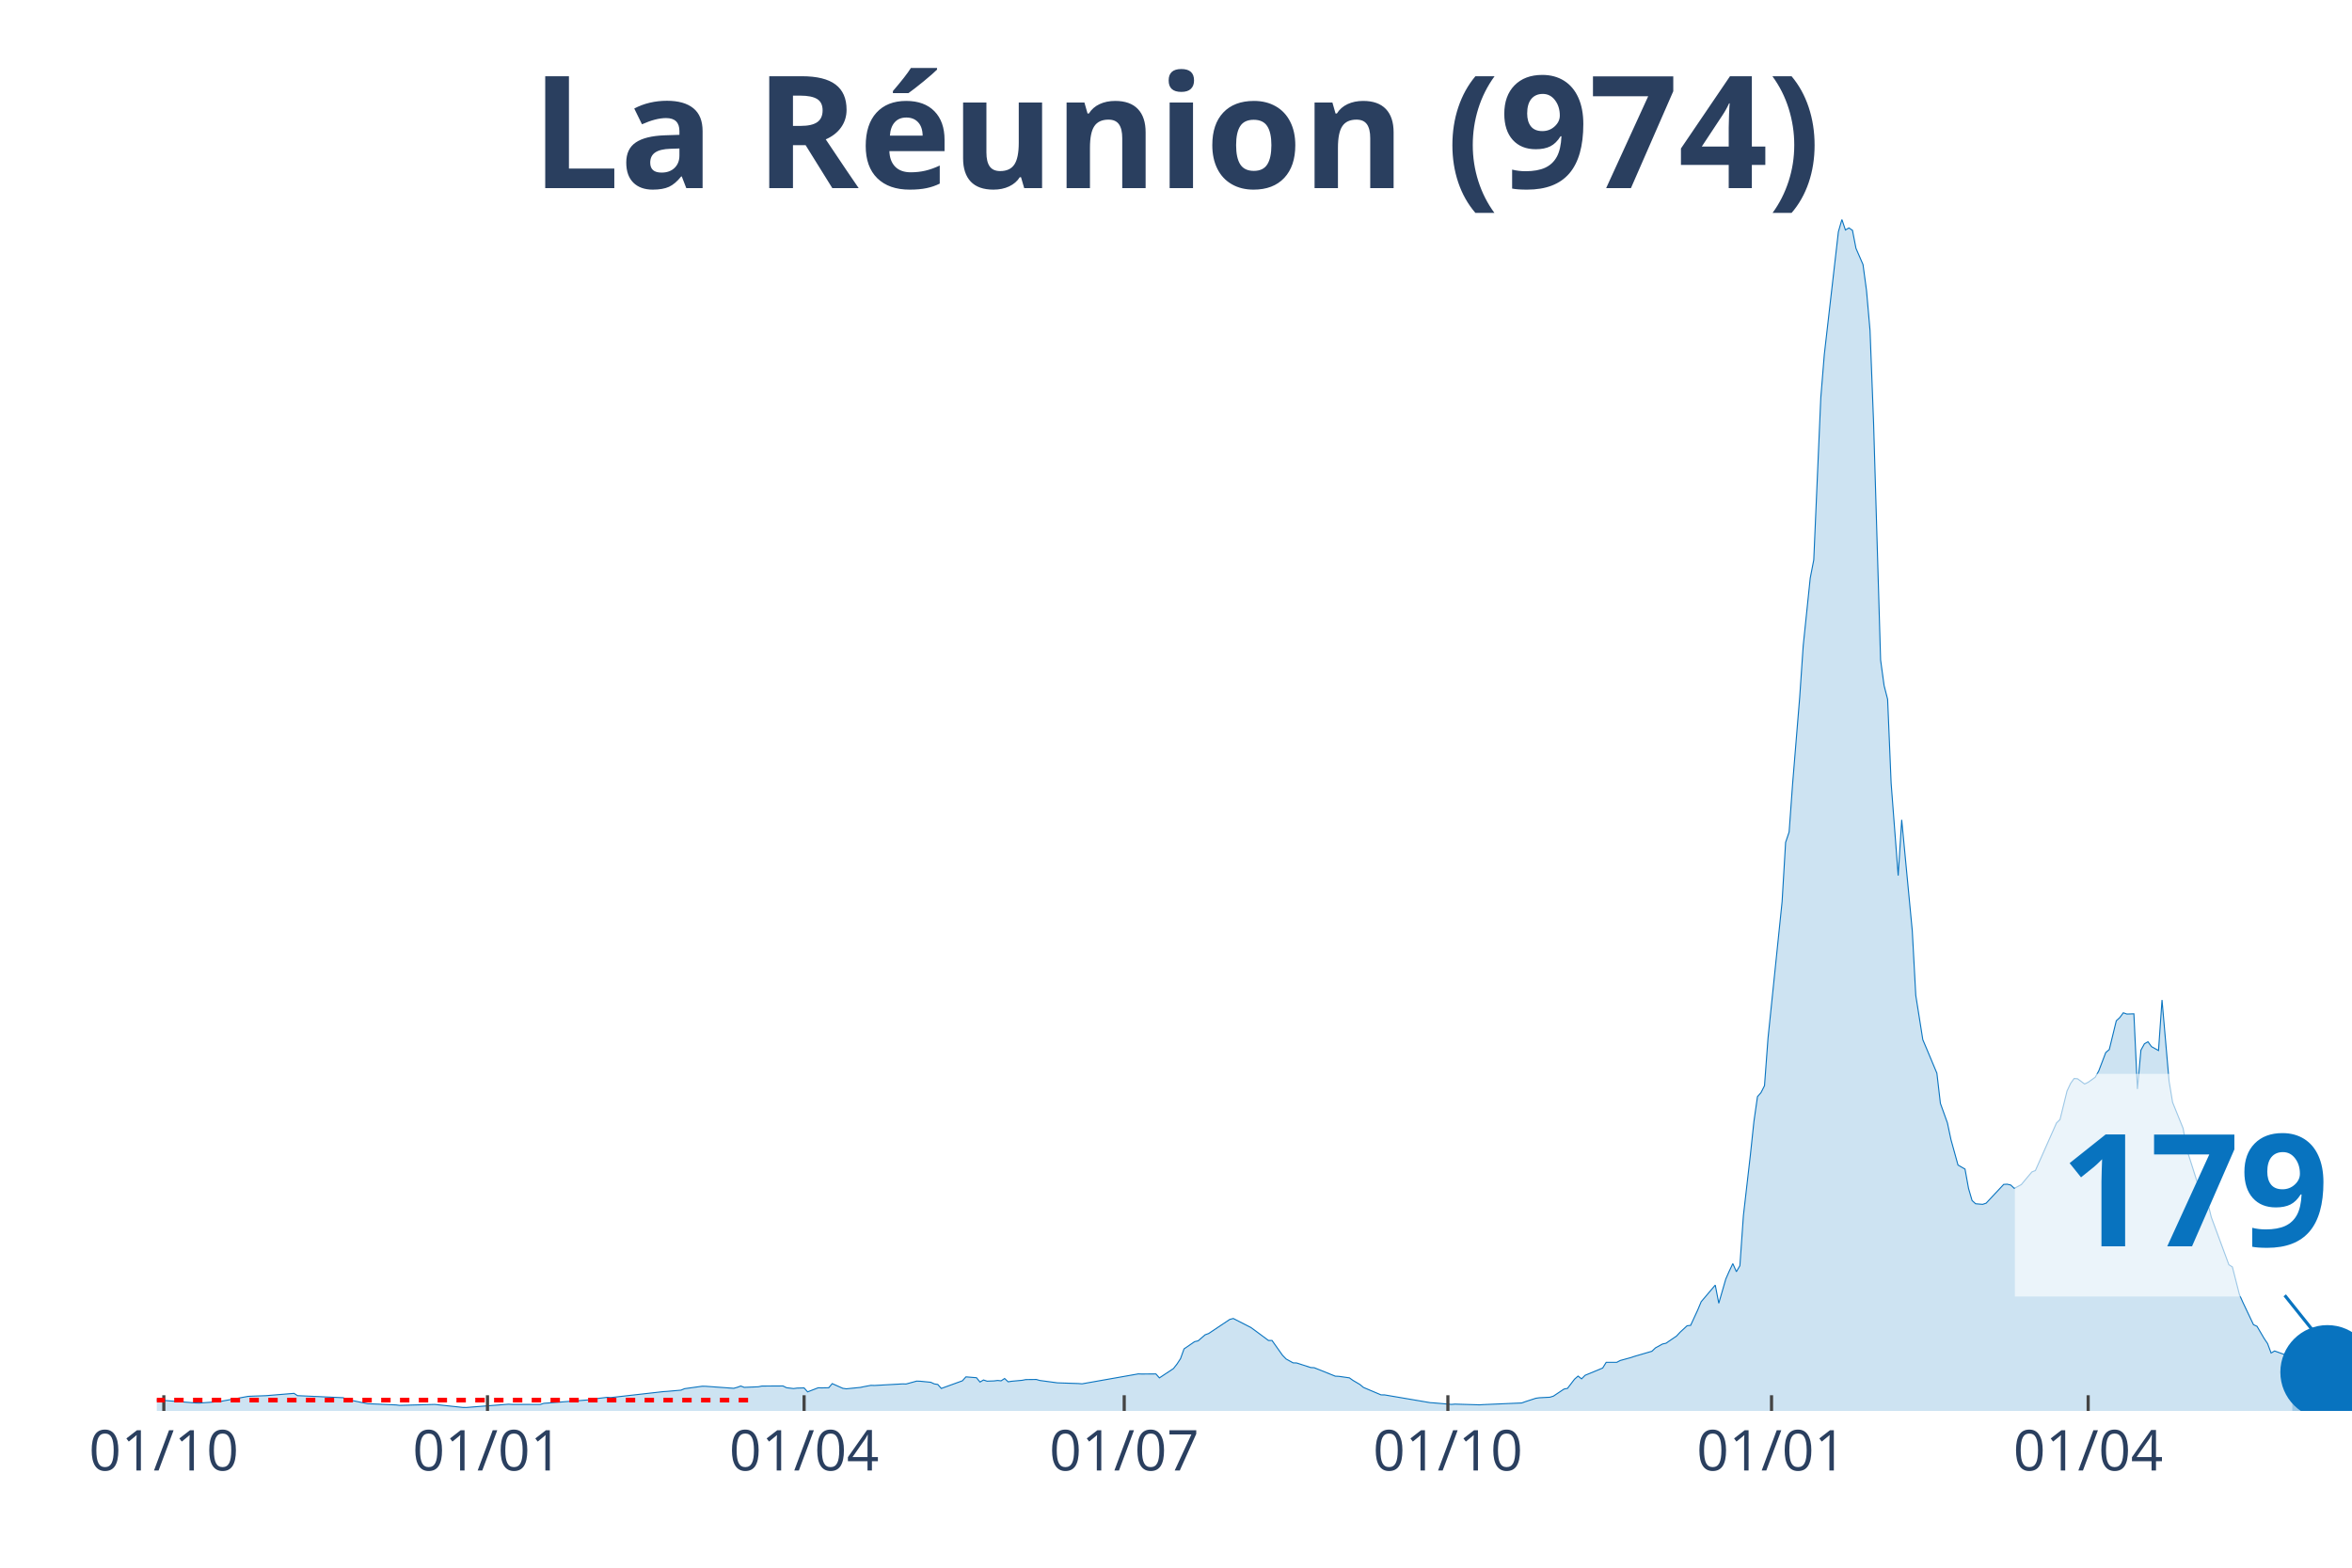
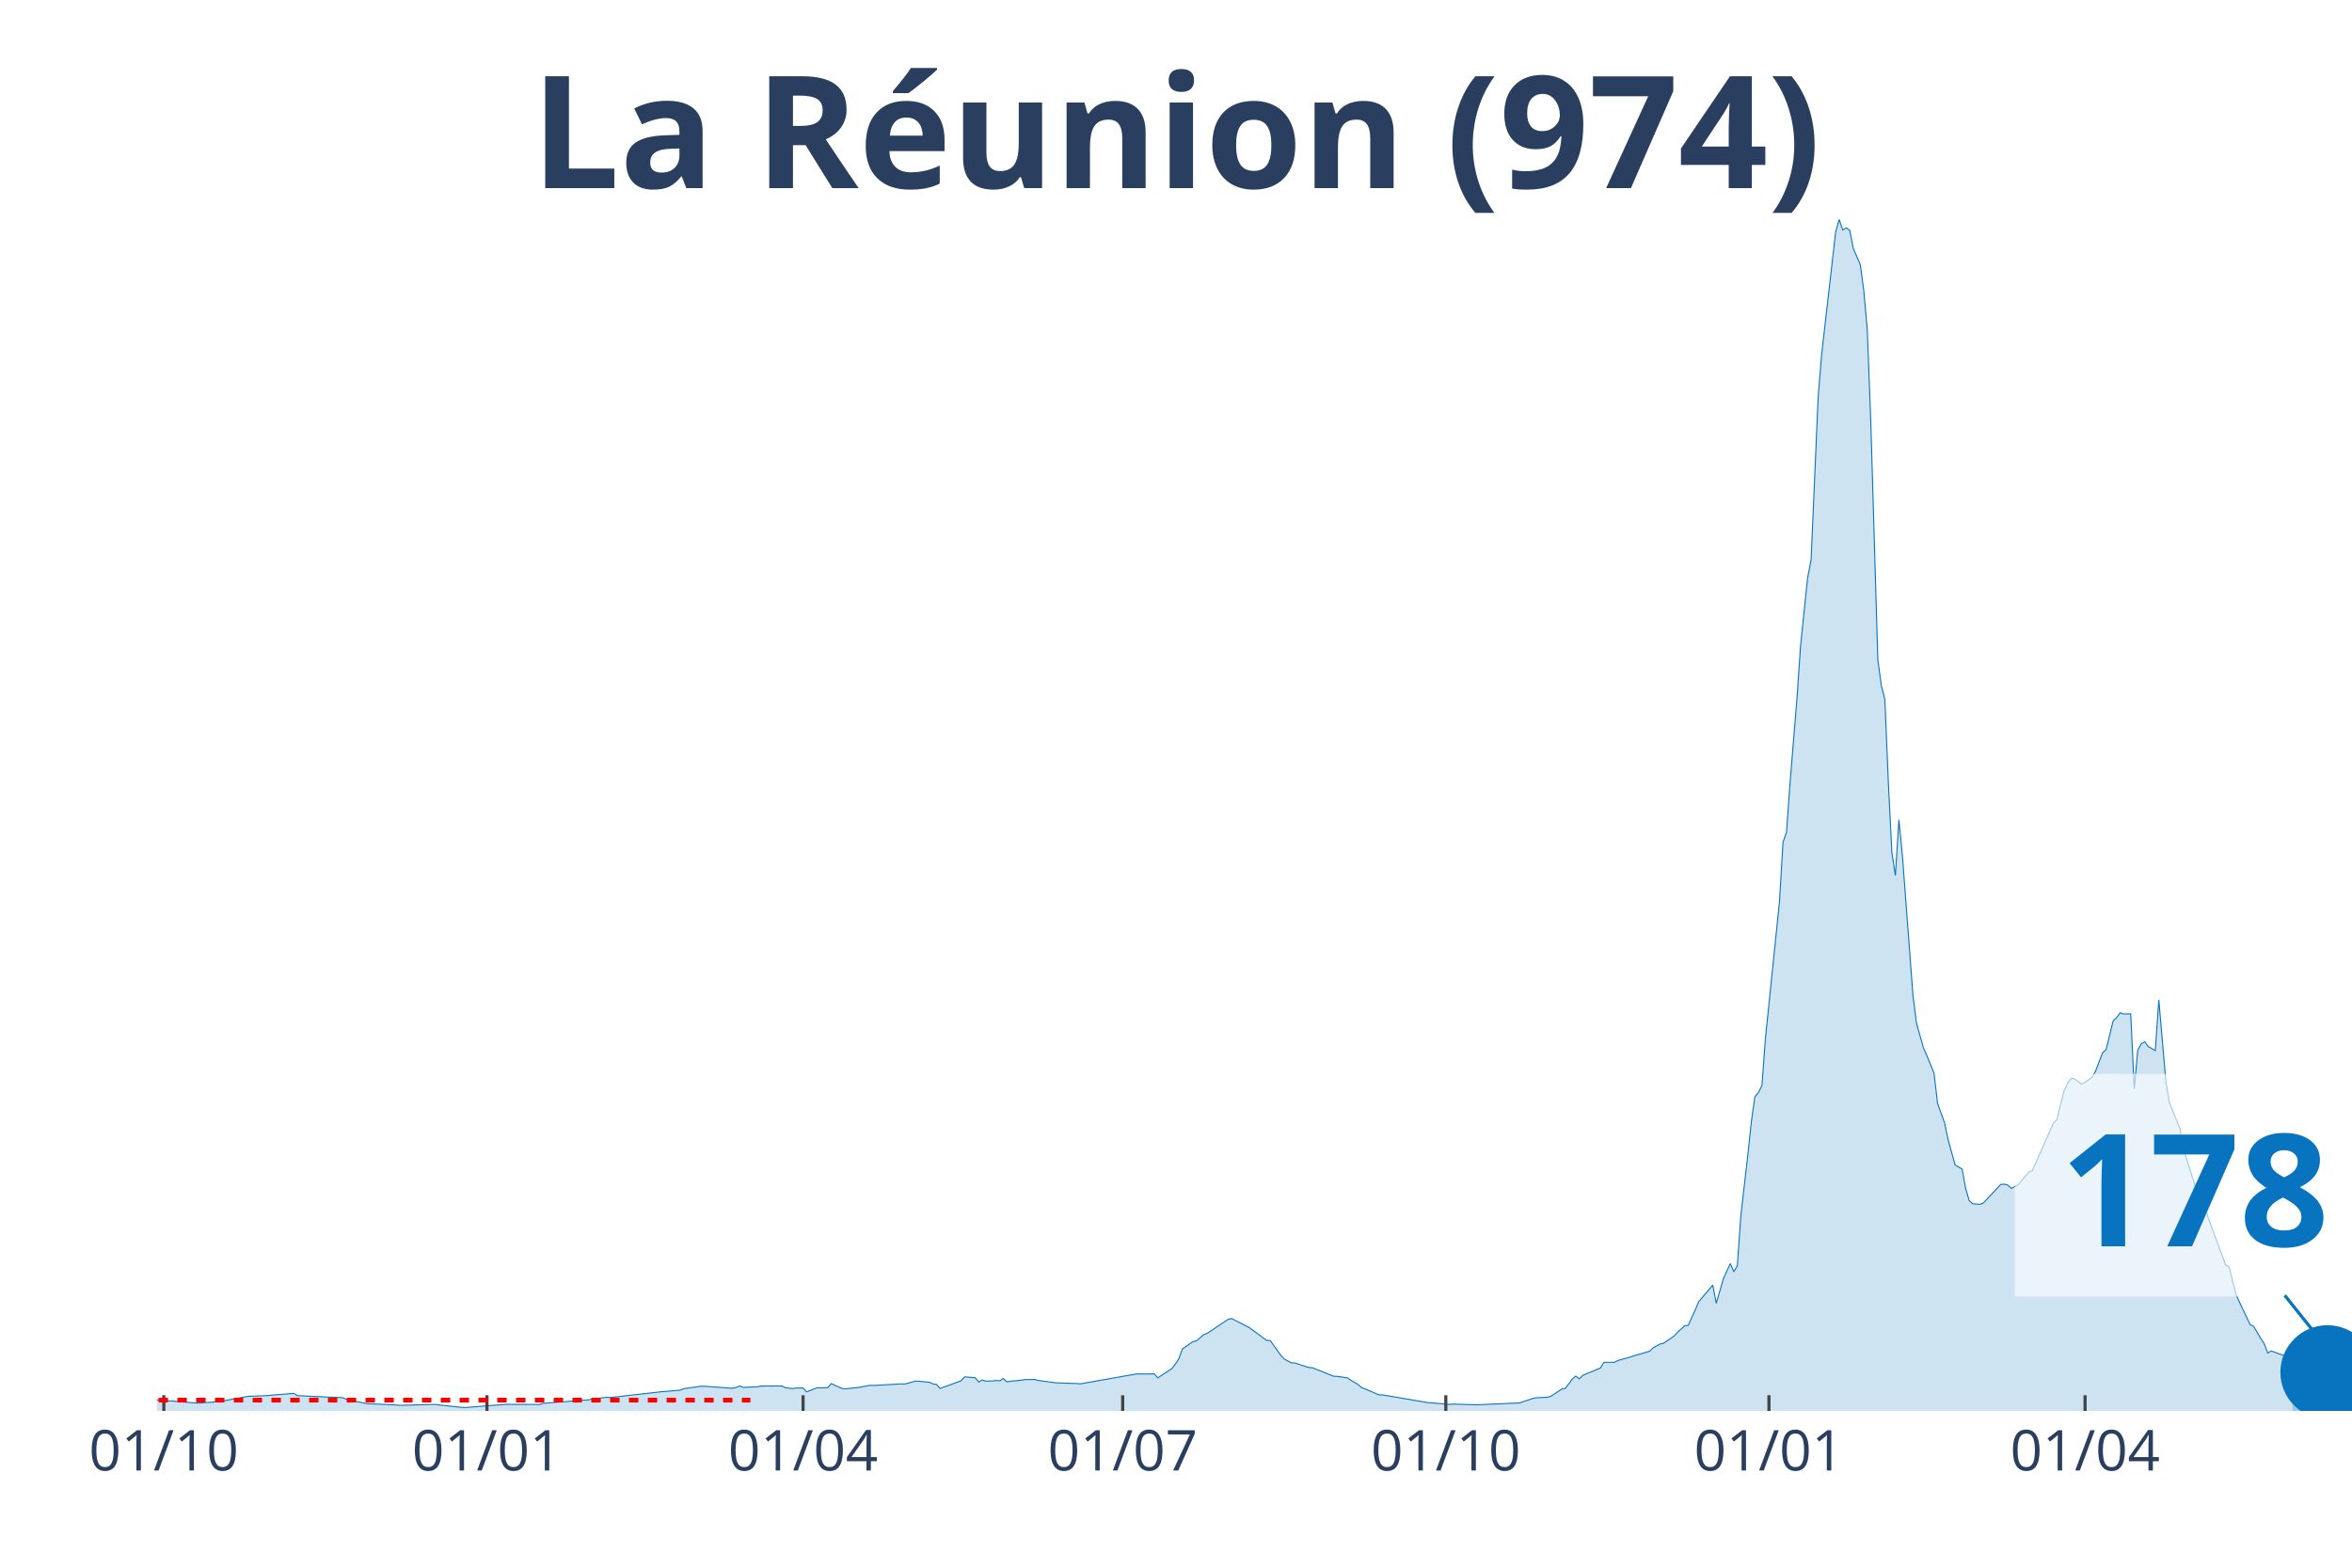
<svg xmlns="http://www.w3.org/2000/svg" class="main-svg" width="1125" height="750" style="" viewBox="0 0 750 500">
  <rect x="0" y="0" width="750" height="500" style="fill: rgb(0, 0, 0); fill-opacity: 0;" />
-   <defs id="defs-c50d89">
+   <defs id="defs-3c6c69">
    <g class="clips">
-       <clipPath id="clipc50d89xyplot" class="plotclip">
+       <clipPath id="clip3c6c69xyplot" class="plotclip">
        <rect width="700" height="380" />
      </clipPath>
-       <clipPath class="axesclip" id="clipc50d89x">
+       <clipPath class="axesclip" id="clip3c6c69x">
        <rect x="50" y="0" width="700" height="500" />
      </clipPath>
-       <clipPath class="axesclip" id="clipc50d89y">
+       <clipPath class="axesclip" id="clip3c6c69y">
        <rect x="0" y="70" width="750" height="380" />
      </clipPath>
-       <clipPath class="axesclip" id="clipc50d89xy">
+       <clipPath class="axesclip" id="clip3c6c69xy">
        <rect x="50" y="70" width="700" height="380" />
      </clipPath>
    </g>
    <g class="gradients" />
  </defs>
  <g class="bglayer">
    <rect class="bg" x="50" y="70" width="700" height="380" style="fill: rgb(0, 0, 0); fill-opacity: 0; stroke-width: 0;" />
  </g>
  <g class="layer-below">
    <g class="imagelayer" />
    <g class="shapelayer" />
  </g>
  <g class="cartesianlayer">
    <g class="subplot xy">
      <g class="layer-subplot">
        <g class="shapelayer" />
        <g class="imagelayer" />
      </g>
      <g class="gridlayer">
        <g class="x">
          <path class="xgrid crisp" transform="translate(52.24,0)" d="M0,70v380" style="stroke: rgb(255, 255, 255); stroke-opacity: 1; stroke-width: 1px;" />
-           <path class="xgrid crisp" transform="translate(155.45,0)" d="M0,70v380" style="stroke: rgb(255, 255, 255); stroke-opacity: 1; stroke-width: 1px;" />
-           <path class="xgrid crisp" transform="translate(256.41,0)" d="M0,70v380" style="stroke: rgb(255, 255, 255); stroke-opacity: 1; stroke-width: 1px;" />
-           <path class="xgrid crisp" transform="translate(358.49,0)" d="M0,70v380" style="stroke: rgb(255, 255, 255); stroke-opacity: 1; stroke-width: 1px;" />
-           <path class="xgrid crisp" transform="translate(461.7,0)" d="M0,70v380" style="stroke: rgb(255, 255, 255); stroke-opacity: 1; stroke-width: 1px;" />
-           <path class="xgrid crisp" transform="translate(564.9,0)" d="M0,70v380" style="stroke: rgb(255, 255, 255); stroke-opacity: 1; stroke-width: 1px;" />
-           <path class="xgrid crisp" transform="translate(665.87,0)" d="M0,70v380" style="stroke: rgb(255, 255, 255); stroke-opacity: 1; stroke-width: 1px;" />
+           <path class="xgrid crisp" transform="translate(155.28,0)" d="M0,70v380" style="stroke: rgb(255, 255, 255); stroke-opacity: 1; stroke-width: 1px;" />
+           <path class="xgrid crisp" transform="translate(256.08,0)" d="M0,70v380" style="stroke: rgb(255, 255, 255); stroke-opacity: 1; stroke-width: 1px;" />
+           <path class="xgrid crisp" transform="translate(358,0)" d="M0,70v380" style="stroke: rgb(255, 255, 255); stroke-opacity: 1; stroke-width: 1px;" />
+           <path class="xgrid crisp" transform="translate(461.04,0)" d="M0,70v380" style="stroke: rgb(255, 255, 255); stroke-opacity: 1; stroke-width: 1px;" />
+           <path class="xgrid crisp" transform="translate(564.08,0)" d="M0,70v380" style="stroke: rgb(255, 255, 255); stroke-opacity: 1; stroke-width: 1px;" />
+           <path class="xgrid crisp" transform="translate(664.88,0)" d="M0,70v380" style="stroke: rgb(255, 255, 255); stroke-opacity: 1; stroke-width: 1px;" />
        </g>
        <g class="y" />
      </g>
      <g class="zerolinelayer" />
      <path class="xlines-below" />
      <path class="ylines-below" />
      <g class="overlines-below" />
      <g class="xaxislayer-below" />
      <g class="yaxislayer-below" />
      <g class="overaxes-below" />
-       <g class="plot" transform="translate(50, 70)" clip-path="url('#clipc50d89xyplot')">
+       <g class="plot" transform="translate(50, 70)" clip-path="url('#clip3c6c69xyplot')">
        <g class="scatterlayer mlayer">
-           <g class="trace scatter trace1194f0" style="stroke-miterlimit: 2;">
+           <g class="trace scatter trace59986f" style="stroke-miterlimit: 2;">
            <g class="fills">
              <g>
-                 <path class="js-fill" d="M680.93,380L-152.56,380L-152.56,379.94L-60.58,379.63L-59.46,379.53L-40.38,376.16L-39.26,376.12L-35.9,376.02L-34.78,375.58L-30.29,374.66L-29.17,374.75L-22.44,375.3L-21.31,375.23L-17.95,375.29L-16.83,375.18L-8.97,375.92L-7.85,375.83L12.34,377.46L13.46,377.5L20.19,377.01L21.31,376.78L29.17,375.35L30.29,375.3L33.65,375.18L34.78,375.14L43.75,374.4L44.87,375.13L59.46,375.79L60.58,376.32L67.31,377.72L68.43,377.75L76.28,378.09L77.4,378.23L88.62,377.93L89.74,378.05L97.6,378.89L98.72,378.9L112.18,377.86L113.3,377.93L122.28,377.94L123.4,377.58L137.98,376.46L139.1,376.2L143.59,375.67L144.71,375.75L161.54,373.84L162.66,373.77L167.15,373.38L168.27,372.91L173.88,372.13L175,372.14L183.97,372.79L185.1,372.47L186.22,372.06L187.34,372.49L191.83,372.3L192.95,372.07L199.68,372.04L200.8,372.6L203.04,372.87L204.17,372.72L206.41,372.66L207.53,373.92L210.9,372.62L212.02,372.65L214.26,372.61L215.38,371.29L218.75,372.79L219.87,372.95L224.36,372.5L225.48,372.26L227.72,371.84L228.85,371.88L237.82,371.38L238.94,371.41L242.31,370.49L243.43,370.53L246.79,370.86L247.92,371.38L249.04,371.56L250.16,372.83L256.89,370.39L258.01,369.14L261.38,369.41L262.5,370.79L263.62,370.13L264.74,370.51L266.99,370.43L268.11,370.29L269.23,370.4L270.35,369.66L271.47,370.71L272.6,370.54L275.96,370.23L277.08,370.01L280.45,369.97L281.57,370.29L287.18,371.04L288.3,371.08L293.91,371.27L295.03,371.36L312.98,368.19L314.1,368.23L318.59,368.2L319.71,369.46L324.2,366.48L325.32,365.05L326.44,363.33L327.56,360.22L330.93,357.91L332.05,357.65L334.29,355.72L335.42,355.31L342.15,350.81L343.27,350.52L348.88,353.39L350,354.2L354.49,357.53L355.61,357.52L358.97,362.26L360.1,363.43L362.34,364.67L363.46,364.7L367.95,366.16L369.07,366.22L375.8,368.92L376.92,368.97L380.29,369.45L381.41,370.25L383.65,371.57L384.78,372.51L390.38,374.88L391.51,374.89L406.09,377.37L407.21,377.44L412.82,377.92L413.94,377.83L421.79,378.06L422.92,377.99L435.26,377.46L436.38,377.05L439.74,375.96L440.87,375.8L444.23,375.63L445.35,375.28L448.72,373.03L449.84,372.81L452.08,369.88L453.21,368.89L454.33,369.77L455.45,368.64L461.06,366.32L462.18,364.5L465.54,364.5L466.67,363.91L470.03,362.99L471.15,362.61L476.76,360.97L477.88,359.9L480.13,358.66L481.25,358.41L484.62,356.11L485.74,354.9L487.98,352.84L489.1,352.71L491.35,347.84L492.47,345.16L496.96,339.87L498.08,345.66L500.32,337.92L501.44,335.37L502.56,333.02L503.69,335.6L504.81,333.69L505.93,317.72L508.17,298.25L509.29,287.65L510.42,279.76L511.54,278.48L512.66,276.27L513.78,261.13L518.27,217.59L519.39,198.67L520.51,195.36L521.63,179.87L523.88,152.43L525,135.98L527.24,114.38L528.37,108.57L530.61,56.87L531.73,43.06L536.22,3.92L537.34,0L538.46,3.35L539.58,2.69L540.71,3.45L541.83,9.21L544.07,14.37L545.19,22.64L546.31,35.37L547.44,64.75L549.68,140.48L550.8,148.67L551.92,153.03L553.04,179.8L555.29,209.25L556.41,191.47L559.78,226.84L560.9,247.45L563.14,261.6L564.26,264.24L567.63,272.29L568.75,281.91L570.99,288.14L572.12,293.48L574.36,301.57L575.48,302.22L576.6,302.87L577.72,309.03L578.85,312.89L579.97,313.92L582.21,314.11L583.33,313.74L588.94,307.75L590.06,307.69L591.19,307.96L592.31,309.02L594.55,307.82L595.67,306.46L597.92,303.78L599.04,303.34L605.77,288.16L606.89,287.07L609.13,277.96L610.26,275.56L611.38,273.98L612.5,274.07L614.74,275.73L615.87,275.18L618.11,273.58L619.23,271.6L621.47,265.71L622.6,264.74L624.84,255.57L625.96,254.53L627.08,253.02L628.21,253.42L630.45,253.35L631.57,277.33L632.69,264.94L633.81,262.9L634.94,262.26L636.06,263.81L638.3,265.05L639.42,248.94L641.67,274.82L642.79,281.59L646.15,289.89L647.28,296.46L651.76,310.54L652.88,312.84L654.01,313.61L655.13,318.21L660.74,333.37L661.86,334.08L664.1,342.88L665.22,345.4L668.59,352.5L669.71,353.01L671.96,356.85L673.08,358.52L674.2,361.53L675.32,360.88L680.93,362.91" style="fill: rgb(8, 115, 191); fill-opacity: 0.2; stroke-width: 0;" />
+                 <path class="js-fill" d="M680.96,380L-152.32,380L-152.32,379.94L-60.48,379.63L-59.36,379.53L-40.32,376.16L-39.2,376.12L-35.84,376.02L-34.72,375.58L-30.24,374.66L-29.12,374.75L-22.4,375.3L-21.28,375.23L-17.92,375.29L-16.8,375.18L-8.96,375.92L-7.84,375.83L12.32,377.46L13.44,377.5L20.16,377.01L21.28,376.78L29.12,375.35L30.24,375.3L33.6,375.18L34.72,375.14L43.68,374.4L44.8,375.13L59.36,375.79L60.48,376.32L67.2,377.72L68.32,377.75L76.16,378.09L77.28,378.23L88.48,377.93L89.6,378.05L97.44,378.89L98.56,378.9L112,377.86L113.12,377.93L122.08,377.94L123.2,377.58L137.76,376.46L138.88,376.2L143.36,375.67L144.48,375.75L161.28,373.84L162.4,373.77L166.88,373.38L168,372.91L173.6,372.13L174.72,372.14L183.68,372.79L184.8,372.47L185.92,372.06L187.04,372.49L191.52,372.3L192.64,372.07L199.36,372.04L200.48,372.6L202.72,372.87L203.84,372.72L206.08,372.66L207.2,373.92L210.56,372.62L211.68,372.65L213.92,372.61L215.04,371.29L218.4,372.79L219.52,372.95L224,372.5L225.12,372.26L227.36,371.84L228.48,371.88L237.44,371.38L238.56,371.41L241.92,370.49L243.04,370.53L246.4,370.86L247.52,371.38L248.64,371.56L249.76,372.83L256.48,370.39L257.6,369.14L260.96,369.41L262.08,370.79L263.2,370.13L264.32,370.51L266.56,370.43L267.68,370.29L268.8,370.4L269.92,369.66L271.04,370.71L272.16,370.54L275.52,370.23L276.64,370.01L280,369.97L281.12,370.29L286.72,371.04L287.84,371.08L293.44,371.27L294.56,371.36L312.48,368.19L313.6,368.23L318.08,368.2L319.2,369.46L323.68,366.48L324.8,365.05L325.92,363.33L327.04,360.22L330.4,357.91L331.52,357.65L333.76,355.72L334.88,355.31L341.6,350.81L342.72,350.52L348.32,353.39L349.44,354.2L353.92,357.53L355.04,357.52L358.4,362.26L359.52,363.43L361.76,364.67L362.88,364.7L367.36,366.16L368.48,366.22L375.2,368.92L376.32,368.97L379.68,369.45L380.8,370.25L383.04,371.57L384.16,372.51L389.76,374.88L390.88,374.89L405.44,377.37L406.56,377.44L412.16,377.92L413.28,377.83L421.12,378.06L422.24,377.99L434.56,377.46L435.68,377.05L439.04,375.96L440.16,375.8L443.52,375.63L444.64,375.28L448,373.03L449.12,372.81L451.36,369.88L452.48,368.89L453.6,369.77L454.72,368.64L460.32,366.32L461.44,364.5L464.8,364.5L465.92,363.91L469.28,362.99L470.4,362.61L476,360.97L477.12,359.9L479.36,358.66L480.48,358.41L483.84,356.11L484.96,354.9L487.2,352.84L488.32,352.71L490.56,347.84L491.68,345.16L496.16,339.87L497.28,345.66L499.52,337.92L500.64,335.37L501.76,333.02L502.88,335.6L504,333.69L505.12,317.72L507.36,298.25L508.48,287.65L509.6,279.76L510.72,278.48L511.84,276.27L512.96,261.13L517.44,217.59L518.56,198.67L519.68,195.36L520.8,179.87L523.04,152.43L524.16,135.98L526.4,114.38L527.52,108.57L529.76,56.87L530.88,43.06L535.36,3.92L536.48,0L537.6,3.35L538.72,2.69L539.84,3.45L540.96,9.21L543.2,14.37L544.32,22.64L545.44,35.37L546.56,64.75L548.8,140.48L549.92,148.67L551.04,153.03L552.16,179.8L553.28,202L554.4,209.25L555.52,191.47L556.64,203L560,247.45L561.12,256.32L563.36,264.24L564.48,266.8L566.72,272.29L567.84,281.91L570.08,288.14L571.2,293.48L573.44,301.57L574.56,302.22L575.68,302.87L576.8,309.03L577.92,312.89L579.04,313.92L581.28,314.11L582.4,313.74L588,307.75L589.12,307.69L590.24,307.96L591.36,309.02L593.6,307.82L594.72,306.46L596.96,303.78L598.08,303.34L604.8,288.16L605.92,287.07L608.16,277.96L609.28,275.56L610.4,273.98L611.52,274.07L613.76,275.73L614.88,275.18L617.12,273.58L618.24,271.6L620.48,265.71L621.6,264.74L623.84,255.57L624.96,254.53L626.08,253.02L627.2,253.42L629.44,253.35L630.56,277.33L631.68,264.94L632.8,262.9L633.92,262.26L635.04,263.81L637.28,265.05L638.4,248.94L640.64,274.82L641.76,281.59L645.12,289.89L646.24,296.46L650.72,310.54L651.84,312.84L652.96,313.61L654.08,318.21L659.68,333.37L660.8,334.08L663.04,342.88L664.16,345.4L667.52,352.5L668.64,353.01L670.88,356.85L672,358.52L673.12,361.53L674.24,360.88L679.84,362.89L680.96,361.61" style="fill: rgb(8, 115, 191); fill-opacity: 0.2; stroke-width: 0;" />
              </g>
            </g>
            <g class="errorbars" />
            <g class="lines">
-               <path class="js-line" d="M-152.56,379.94L-60.58,379.63L-59.46,379.53L-40.38,376.16L-39.26,376.12L-35.9,376.02L-34.78,375.58L-30.29,374.66L-29.17,374.75L-22.44,375.3L-21.31,375.23L-17.95,375.29L-16.83,375.18L-8.97,375.92L-7.85,375.83L12.34,377.46L13.46,377.5L20.19,377.01L21.31,376.78L29.17,375.35L30.29,375.3L33.65,375.18L34.78,375.14L43.75,374.4L44.87,375.13L59.46,375.79L60.58,376.32L67.31,377.72L68.43,377.75L76.28,378.09L77.4,378.23L88.62,377.93L89.74,378.05L97.6,378.89L98.72,378.9L112.18,377.86L113.3,377.93L122.28,377.94L123.4,377.58L137.98,376.46L139.1,376.2L143.59,375.67L144.71,375.75L161.54,373.84L162.66,373.77L167.15,373.38L168.27,372.91L173.88,372.13L175,372.14L183.97,372.79L185.1,372.47L186.22,372.06L187.34,372.49L191.83,372.3L192.95,372.07L199.68,372.04L200.8,372.6L203.04,372.87L204.17,372.72L206.41,372.66L207.53,373.92L210.9,372.62L212.02,372.65L214.26,372.61L215.38,371.29L218.75,372.79L219.87,372.95L224.36,372.5L225.48,372.26L227.72,371.84L228.85,371.88L237.82,371.38L238.94,371.41L242.31,370.49L243.43,370.53L246.79,370.86L247.92,371.38L249.04,371.56L250.16,372.83L256.89,370.39L258.01,369.14L261.38,369.41L262.5,370.79L263.62,370.13L264.74,370.51L266.99,370.43L268.11,370.29L269.23,370.4L270.35,369.66L271.47,370.71L272.6,370.54L275.96,370.23L277.08,370.01L280.45,369.97L281.57,370.29L287.18,371.04L288.3,371.08L293.91,371.27L295.03,371.36L312.98,368.19L314.1,368.23L318.59,368.2L319.71,369.46L324.2,366.48L325.32,365.05L326.44,363.33L327.56,360.22L330.93,357.91L332.05,357.65L334.29,355.72L335.42,355.31L342.15,350.81L343.27,350.52L348.88,353.39L350,354.2L354.49,357.53L355.61,357.52L358.97,362.26L360.1,363.43L362.34,364.67L363.46,364.7L367.95,366.16L369.07,366.22L375.8,368.92L376.92,368.97L380.29,369.45L381.41,370.25L383.65,371.57L384.78,372.51L390.38,374.88L391.51,374.89L406.09,377.37L407.21,377.44L412.82,377.92L413.94,377.83L421.79,378.06L422.92,377.99L435.26,377.46L436.38,377.05L439.74,375.96L440.87,375.8L444.23,375.63L445.35,375.28L448.72,373.03L449.84,372.81L452.08,369.88L453.21,368.89L454.33,369.77L455.45,368.64L461.06,366.32L462.18,364.5L465.54,364.5L466.67,363.91L470.03,362.99L471.15,362.61L476.76,360.97L477.88,359.9L480.13,358.66L481.25,358.41L484.62,356.11L485.74,354.9L487.98,352.84L489.1,352.71L491.35,347.84L492.47,345.16L496.96,339.87L498.08,345.66L500.32,337.92L501.44,335.37L502.56,333.02L503.69,335.6L504.81,333.69L505.93,317.72L508.17,298.25L509.29,287.65L510.42,279.76L511.54,278.48L512.66,276.27L513.78,261.13L518.27,217.59L519.39,198.67L520.51,195.36L521.63,179.87L523.88,152.43L525,135.98L527.24,114.38L528.37,108.57L530.61,56.87L531.73,43.06L536.22,3.92L537.34,0L538.46,3.35L539.58,2.69L540.71,3.45L541.83,9.21L544.07,14.37L545.19,22.64L546.31,35.37L547.44,64.75L549.68,140.48L550.8,148.67L551.92,153.03L553.04,179.8L555.29,209.25L556.41,191.47L559.78,226.84L560.9,247.45L563.14,261.6L564.26,264.24L567.63,272.29L568.75,281.91L570.99,288.14L572.12,293.48L574.36,301.57L575.48,302.22L576.6,302.87L577.72,309.03L578.85,312.89L579.97,313.92L582.21,314.11L583.33,313.74L588.94,307.75L590.06,307.69L591.19,307.96L592.31,309.02L594.55,307.82L595.67,306.46L597.92,303.78L599.04,303.34L605.77,288.16L606.89,287.07L609.13,277.96L610.26,275.56L611.38,273.98L612.5,274.07L614.74,275.73L615.87,275.18L618.11,273.58L619.23,271.6L621.47,265.71L622.6,264.74L624.84,255.57L625.96,254.53L627.08,253.02L628.21,253.42L630.45,253.35L631.57,277.33L632.69,264.94L633.81,262.9L634.94,262.26L636.06,263.81L638.3,265.05L639.42,248.94L641.67,274.82L642.79,281.59L646.15,289.89L647.28,296.46L651.76,310.54L652.88,312.84L654.01,313.61L655.13,318.21L660.74,333.37L661.86,334.08L664.1,342.88L665.22,345.4L668.59,352.5L669.71,353.01L671.96,356.85L673.08,358.52L674.2,361.53L675.32,360.88L680.93,362.91" style="vector-effect: non-scaling-stroke; fill: none; stroke: rgb(8, 115, 191); stroke-opacity: 1; stroke-width: 0.5px; opacity: 1;" />
+               <path class="js-line" d="M-152.32,379.94L-60.48,379.63L-59.36,379.53L-40.32,376.16L-39.2,376.12L-35.84,376.02L-34.72,375.58L-30.24,374.66L-29.12,374.75L-22.4,375.3L-21.28,375.23L-17.92,375.29L-16.8,375.18L-8.96,375.92L-7.84,375.83L12.32,377.46L13.44,377.5L20.16,377.01L21.28,376.78L29.12,375.35L30.24,375.3L33.6,375.18L34.72,375.14L43.68,374.4L44.8,375.13L59.36,375.79L60.48,376.32L67.2,377.72L68.32,377.75L76.16,378.09L77.28,378.23L88.48,377.93L89.6,378.05L97.44,378.89L98.56,378.9L112,377.86L113.12,377.93L122.08,377.94L123.2,377.58L137.76,376.46L138.88,376.2L143.36,375.67L144.48,375.75L161.28,373.84L162.4,373.77L166.88,373.38L168,372.91L173.6,372.13L174.72,372.14L183.68,372.79L184.8,372.47L185.92,372.06L187.04,372.49L191.52,372.3L192.64,372.07L199.36,372.04L200.48,372.6L202.72,372.87L203.84,372.72L206.08,372.66L207.2,373.92L210.56,372.62L211.68,372.65L213.92,372.61L215.04,371.29L218.4,372.79L219.52,372.95L224,372.5L225.12,372.26L227.36,371.84L228.48,371.88L237.44,371.38L238.56,371.41L241.92,370.49L243.04,370.53L246.4,370.86L247.52,371.38L248.64,371.56L249.76,372.83L256.48,370.39L257.6,369.14L260.96,369.41L262.08,370.79L263.2,370.13L264.32,370.51L266.56,370.43L267.68,370.29L268.8,370.4L269.92,369.66L271.04,370.71L272.16,370.54L275.52,370.23L276.64,370.01L280,369.97L281.12,370.29L286.72,371.04L287.84,371.08L293.44,371.27L294.56,371.36L312.48,368.19L313.6,368.23L318.08,368.2L319.2,369.46L323.68,366.48L324.8,365.05L325.92,363.33L327.04,360.22L330.4,357.91L331.52,357.65L333.76,355.72L334.88,355.31L341.6,350.81L342.72,350.52L348.32,353.39L349.44,354.2L353.92,357.53L355.04,357.52L358.4,362.26L359.52,363.43L361.76,364.67L362.88,364.7L367.36,366.16L368.48,366.22L375.2,368.92L376.32,368.97L379.68,369.45L380.8,370.25L383.04,371.57L384.16,372.51L389.76,374.88L390.88,374.89L405.44,377.37L406.56,377.44L412.16,377.92L413.28,377.83L421.12,378.06L422.24,377.99L434.56,377.46L435.68,377.05L439.04,375.96L440.16,375.8L443.52,375.63L444.64,375.28L448,373.03L449.12,372.81L451.36,369.88L452.48,368.89L453.6,369.77L454.72,368.64L460.32,366.32L461.44,364.5L464.8,364.5L465.92,363.91L469.28,362.99L470.4,362.61L476,360.97L477.12,359.9L479.36,358.66L480.48,358.41L483.84,356.11L484.96,354.9L487.2,352.84L488.32,352.71L490.56,347.84L491.68,345.16L496.16,339.87L497.28,345.66L499.52,337.92L500.64,335.37L501.76,333.02L502.88,335.6L504,333.69L505.12,317.72L507.36,298.25L508.48,287.65L509.6,279.76L510.72,278.48L511.84,276.27L512.96,261.13L517.44,217.59L518.56,198.67L519.68,195.36L520.8,179.87L523.04,152.43L524.16,135.98L526.4,114.38L527.52,108.57L529.76,56.87L530.88,43.06L535.36,3.92L536.48,0L537.6,3.35L538.72,2.69L539.84,3.45L540.96,9.21L543.2,14.37L544.32,22.64L545.44,35.37L546.56,64.75L548.8,140.48L549.92,148.67L551.04,153.03L552.16,179.8L553.28,202L554.4,209.25L555.52,191.47L556.64,203L560,247.45L561.12,256.32L563.36,264.24L564.48,266.8L566.72,272.29L567.84,281.91L570.08,288.14L571.2,293.48L573.44,301.57L574.56,302.22L575.68,302.87L576.8,309.03L577.92,312.89L579.04,313.92L581.28,314.11L582.4,313.74L588,307.75L589.12,307.69L590.24,307.96L591.36,309.02L593.6,307.82L594.72,306.46L596.96,303.78L598.08,303.34L604.8,288.16L605.92,287.07L608.16,277.96L609.28,275.56L610.4,273.98L611.52,274.07L613.76,275.73L614.88,275.18L617.12,273.58L618.24,271.6L620.48,265.71L621.6,264.74L623.84,255.57L624.96,254.53L626.08,253.02L627.2,253.42L629.44,253.35L630.56,277.33L631.68,264.94L632.8,262.9L633.92,262.26L635.04,263.81L637.28,265.05L638.4,248.94L640.64,274.82L641.76,281.59L645.12,289.89L646.24,296.46L650.72,310.54L651.84,312.84L652.96,313.61L654.08,318.21L659.68,333.37L660.8,334.08L663.04,342.88L664.16,345.4L667.52,352.5L668.64,353.01L670.88,356.85L672,358.52L673.12,361.53L674.24,360.88L679.84,362.89L680.96,361.61" style="vector-effect: non-scaling-stroke; fill: none; stroke: rgb(8, 115, 191); stroke-opacity: 1; stroke-width: 0.5px; opacity: 1;" />
            </g>
            <g class="points" />
            <g class="text" />
          </g>
-           <g class="trace scatter tracec6d406" style="stroke-miterlimit: 2;">
+           <g class="trace scatter trace326052" style="stroke-miterlimit: 2;">
            <g class="fills">
              <g>
-                 <path class="js-fill" d="M692.15,380L680.93,380L680.93,362.91L682.05,361.63L683.17,363.61L685.42,364.17L686.54,367.56L687.66,366.73L688.78,366.93L692.15,367.63" style="fill: rgb(8, 115, 191); fill-opacity: 0.4; stroke-width: 0;" />
+                 <path class="js-fill" d="M692.16,380L680.96,380L680.96,361.61L683.2,364.19L684.32,364.13L685.44,367.52L686.56,366.68L692.16,367.66" style="fill: rgb(8, 115, 191); fill-opacity: 0.4; stroke-width: 0;" />
              </g>
            </g>
            <g class="errorbars" />
            <g class="lines">
-               <path class="js-line" d="M680.93,362.91L682.05,361.63L683.17,363.61L685.42,364.17L686.54,367.56L687.66,366.73L688.78,366.93L692.15,367.63" style="vector-effect: non-scaling-stroke; fill: none; stroke: rgb(8, 115, 191); stroke-opacity: 1; stroke-width: 2px; opacity: 1;" />
+               <path class="js-line" d="M680.96,361.61L683.2,364.19L684.32,364.13L685.44,367.52L686.56,366.68L692.16,367.66" style="vector-effect: non-scaling-stroke; fill: none; stroke: rgb(8, 115, 191); stroke-opacity: 1; stroke-width: 2px; opacity: 1;" />
            </g>
            <g class="points" />
            <g class="text" />
          </g>
-           <g class="trace scatter trace4cbe1f" style="stroke-miterlimit: 2; opacity: 1;">
+           <g class="trace scatter trace5d1f8c" style="stroke-miterlimit: 2; opacity: 1;">
            <g class="fills" />
            <g class="errorbars" />
            <g class="lines" />
            <g class="points">
-               <path class="point" transform="translate(692.15,367.63)" d="M15,0A15,15 0 1,1 0,-15A15,15 0 0,1 15,0Z" style="opacity: 1; stroke-width: 0px; fill: rgb(8, 115, 191); fill-opacity: 1;" />
+               <path class="point" transform="translate(692.16,367.66)" d="M15,0A15,15 0 1,1 0,-15A15,15 0 0,1 15,0Z" style="opacity: 1; stroke-width: 0px; fill: rgb(8, 115, 191); fill-opacity: 1;" />
            </g>
            <g class="text" />
          </g>
        </g>
      </g>
      <g class="overplot" />
      <path class="xlines-above crisp" style="fill: none; stroke-width: 1px; stroke: rgb(0, 0, 0); stroke-opacity: 0;" d="" />
      <path class="ylines-above crisp" style="fill: none;" d="M0,0" />
      <g class="overlines-above" />
      <g class="xaxislayer-above">
        <path class="xtick ticks crisp" d="M0,450v-5" transform="translate(52.24,0)" style="stroke: rgb(68, 68, 68); stroke-opacity: 1; stroke-width: 1px;" />
-         <path class="xtick ticks crisp" d="M0,450v-5" transform="translate(155.45,0)" style="stroke: rgb(68, 68, 68); stroke-opacity: 1; stroke-width: 1px;" />
-         <path class="xtick ticks crisp" d="M0,450v-5" transform="translate(256.41,0)" style="stroke: rgb(68, 68, 68); stroke-opacity: 1; stroke-width: 1px;" />
-         <path class="xtick ticks crisp" d="M0,450v-5" transform="translate(358.49,0)" style="stroke: rgb(68, 68, 68); stroke-opacity: 1; stroke-width: 1px;" />
-         <path class="xtick ticks crisp" d="M0,450v-5" transform="translate(461.7,0)" style="stroke: rgb(68, 68, 68); stroke-opacity: 1; stroke-width: 1px;" />
-         <path class="xtick ticks crisp" d="M0,450v-5" transform="translate(564.9,0)" style="stroke: rgb(68, 68, 68); stroke-opacity: 1; stroke-width: 1px;" />
-         <path class="xtick ticks crisp" d="M0,450v-5" transform="translate(665.87,0)" style="stroke: rgb(68, 68, 68); stroke-opacity: 1; stroke-width: 1px;" />
+         <path class="xtick ticks crisp" d="M0,450v-5" transform="translate(155.28,0)" style="stroke: rgb(68, 68, 68); stroke-opacity: 1; stroke-width: 1px;" />
+         <path class="xtick ticks crisp" d="M0,450v-5" transform="translate(256.08,0)" style="stroke: rgb(68, 68, 68); stroke-opacity: 1; stroke-width: 1px;" />
+         <path class="xtick ticks crisp" d="M0,450v-5" transform="translate(358,0)" style="stroke: rgb(68, 68, 68); stroke-opacity: 1; stroke-width: 1px;" />
+         <path class="xtick ticks crisp" d="M0,450v-5" transform="translate(461.04,0)" style="stroke: rgb(68, 68, 68); stroke-opacity: 1; stroke-width: 1px;" />
+         <path class="xtick ticks crisp" d="M0,450v-5" transform="translate(564.08,0)" style="stroke: rgb(68, 68, 68); stroke-opacity: 1; stroke-width: 1px;" />
+         <path class="xtick ticks crisp" d="M0,450v-5" transform="translate(664.88,0)" style="stroke: rgb(68, 68, 68); stroke-opacity: 1; stroke-width: 1px;" />
        <g class="xtick">
          <text text-anchor="middle" x="0" y="469" transform="translate(52.24,0)" style="font-family: 'Open Sans', verdana, arial, sans-serif; font-size: 18px; fill: rgb(42, 63, 95); fill-opacity: 1; white-space: pre;">01/10</text>
        </g>
        <g class="xtick">
-           <text text-anchor="middle" x="0" y="469" transform="translate(155.45,0)" style="font-family: 'Open Sans', verdana, arial, sans-serif; font-size: 18px; fill: rgb(42, 63, 95); fill-opacity: 1; white-space: pre;">01/01</text>
+           <text text-anchor="middle" x="0" y="469" transform="translate(155.28,0)" style="font-family: 'Open Sans', verdana, arial, sans-serif; font-size: 18px; fill: rgb(42, 63, 95); fill-opacity: 1; white-space: pre;">01/01</text>
        </g>
        <g class="xtick">
-           <text text-anchor="middle" x="0" y="469" transform="translate(256.41,0)" style="font-family: 'Open Sans', verdana, arial, sans-serif; font-size: 18px; fill: rgb(42, 63, 95); fill-opacity: 1; white-space: pre;">01/04</text>
+           <text text-anchor="middle" x="0" y="469" transform="translate(256.08,0)" style="font-family: 'Open Sans', verdana, arial, sans-serif; font-size: 18px; fill: rgb(42, 63, 95); fill-opacity: 1; white-space: pre;">01/04</text>
        </g>
        <g class="xtick">
-           <text text-anchor="middle" x="0" y="469" transform="translate(358.49,0)" style="font-family: 'Open Sans', verdana, arial, sans-serif; font-size: 18px; fill: rgb(42, 63, 95); fill-opacity: 1; white-space: pre;">01/07</text>
+           <text text-anchor="middle" x="0" y="469" transform="translate(358,0)" style="font-family: 'Open Sans', verdana, arial, sans-serif; font-size: 18px; fill: rgb(42, 63, 95); fill-opacity: 1; white-space: pre;">01/07</text>
        </g>
        <g class="xtick">
-           <text text-anchor="middle" x="0" y="469" transform="translate(461.7,0)" style="font-family: 'Open Sans', verdana, arial, sans-serif; font-size: 18px; fill: rgb(42, 63, 95); fill-opacity: 1; white-space: pre;">01/10</text>
+           <text text-anchor="middle" x="0" y="469" transform="translate(461.04,0)" style="font-family: 'Open Sans', verdana, arial, sans-serif; font-size: 18px; fill: rgb(42, 63, 95); fill-opacity: 1; white-space: pre;">01/10</text>
        </g>
        <g class="xtick">
-           <text text-anchor="middle" x="0" y="469" transform="translate(564.9,0)" style="font-family: 'Open Sans', verdana, arial, sans-serif; font-size: 18px; fill: rgb(42, 63, 95); fill-opacity: 1; white-space: pre;">01/01</text>
+           <text text-anchor="middle" x="0" y="469" transform="translate(564.08,0)" style="font-family: 'Open Sans', verdana, arial, sans-serif; font-size: 18px; fill: rgb(42, 63, 95); fill-opacity: 1; white-space: pre;">01/01</text>
        </g>
        <g class="xtick">
-           <text text-anchor="middle" x="0" y="469" transform="translate(665.87,0)" style="font-family: 'Open Sans', verdana, arial, sans-serif; font-size: 18px; fill: rgb(42, 63, 95); fill-opacity: 1; white-space: pre;">01/04</text>
+           <text text-anchor="middle" x="0" y="469" transform="translate(664.88,0)" style="font-family: 'Open Sans', verdana, arial, sans-serif; font-size: 18px; fill: rgb(42, 63, 95); fill-opacity: 1; white-space: pre;">01/04</text>
        </g>
      </g>
      <g class="yaxislayer-above" />
      <g class="overaxes-above" />
    </g>
  </g>
  <g class="polarlayer" />
  <g class="ternarylayer" />
  <g class="geolayer" />
  <g class="funnelarealayer" />
  <g class="pielayer" />
  <g class="treemaplayer" />
  <g class="sunburstlayer" />
  <g class="glimages" />
-   <defs id="topdefs-c50d89">
+   <defs id="topdefs-3c6c69">
    <g class="clips" />
  </defs>
  <g class="layer-above">
    <g class="imagelayer" />
    <g class="shapelayer">
-       <path data-index="0" fill-rule="evenodd" d="M-580.45,446.55L239.58,446.55" clip-path="url('#clipc50d89xy')" style="opacity: 1; stroke: rgb(255, 0, 0); stroke-opacity: 1; fill: rgb(0, 0, 0); fill-opacity: 0; stroke-dasharray: 3px, 3px; stroke-width: 1.5px;" />
+       <path data-index="0" fill-rule="evenodd" d="M-579.44,446.55L239.28,446.55" clip-path="url('#clip3c6c69xy')" style="opacity: 1; stroke: rgb(255, 0, 0); stroke-opacity: 1; fill: rgb(0, 0, 0); fill-opacity: 0; stroke-dasharray: 3px, 3px; stroke-width: 1.5px;" />
    </g>
  </g>
  <g class="infolayer">
    <g class="g-gtitle">
      <text class="gtitle" x="375" y="25" text-anchor="middle" dy="0.7em" style="font-family: 'Open Sans', verdana, arial, sans-serif; font-size: 50px; fill: rgb(42, 63, 95); opacity: 1; font-weight: normal; white-space: pre;">
        <tspan style="font-weight:bold">La Réunion (974)</tspan>
      </text>
    </g>
    <g class="g-xtitle" />
    <g class="annotation" data-index="0" style="opacity: 1;">
-       <g class="annotation-text-g" transform="rotate(0,700.15,377.63)">
+       <g class="annotation-text-g" transform="rotate(0,700.16,377.66)">
        <g class="cursor-pointer" transform="translate(642, 342)">
          <rect class="bg" x="0.5" y="0.5" width="115" height="71" style="stroke-width: 1px; stroke: rgb(0, 0, 0); stroke-opacity: 0; fill: rgb(255, 255, 255); fill-opacity: 0.6;" />
          <text class="annotation-text" text-anchor="middle" x="57.812" y="55.5" style="font-family: 'Open Sans', verdana, arial, sans-serif; font-size: 50px; fill: rgb(8, 115, 191); fill-opacity: 1; white-space: pre;">
-             <tspan style="font-weight:bold">179 </tspan>
+             <tspan style="font-weight:bold">178 </tspan>
          </text>
        </g>
      </g>
      <g class="annotation-arrow-g" style="opacity: 1;">
-         <path d="M728.55,413.13L740.15,427.63" style="stroke-width: 1px; stroke: rgb(8, 115, 191); stroke-opacity: 1; stroke-dasharray: 0px, 0px, 18.569px, 18.569px;" />
+         <path d="M728.56,413.16L740.16,427.66" style="stroke-width: 1px; stroke: rgb(8, 115, 191); stroke-opacity: 1; stroke-dasharray: 0px, 0px, 18.569px, 18.569px;" />
      </g>
    </g>
  </g>
</svg>
